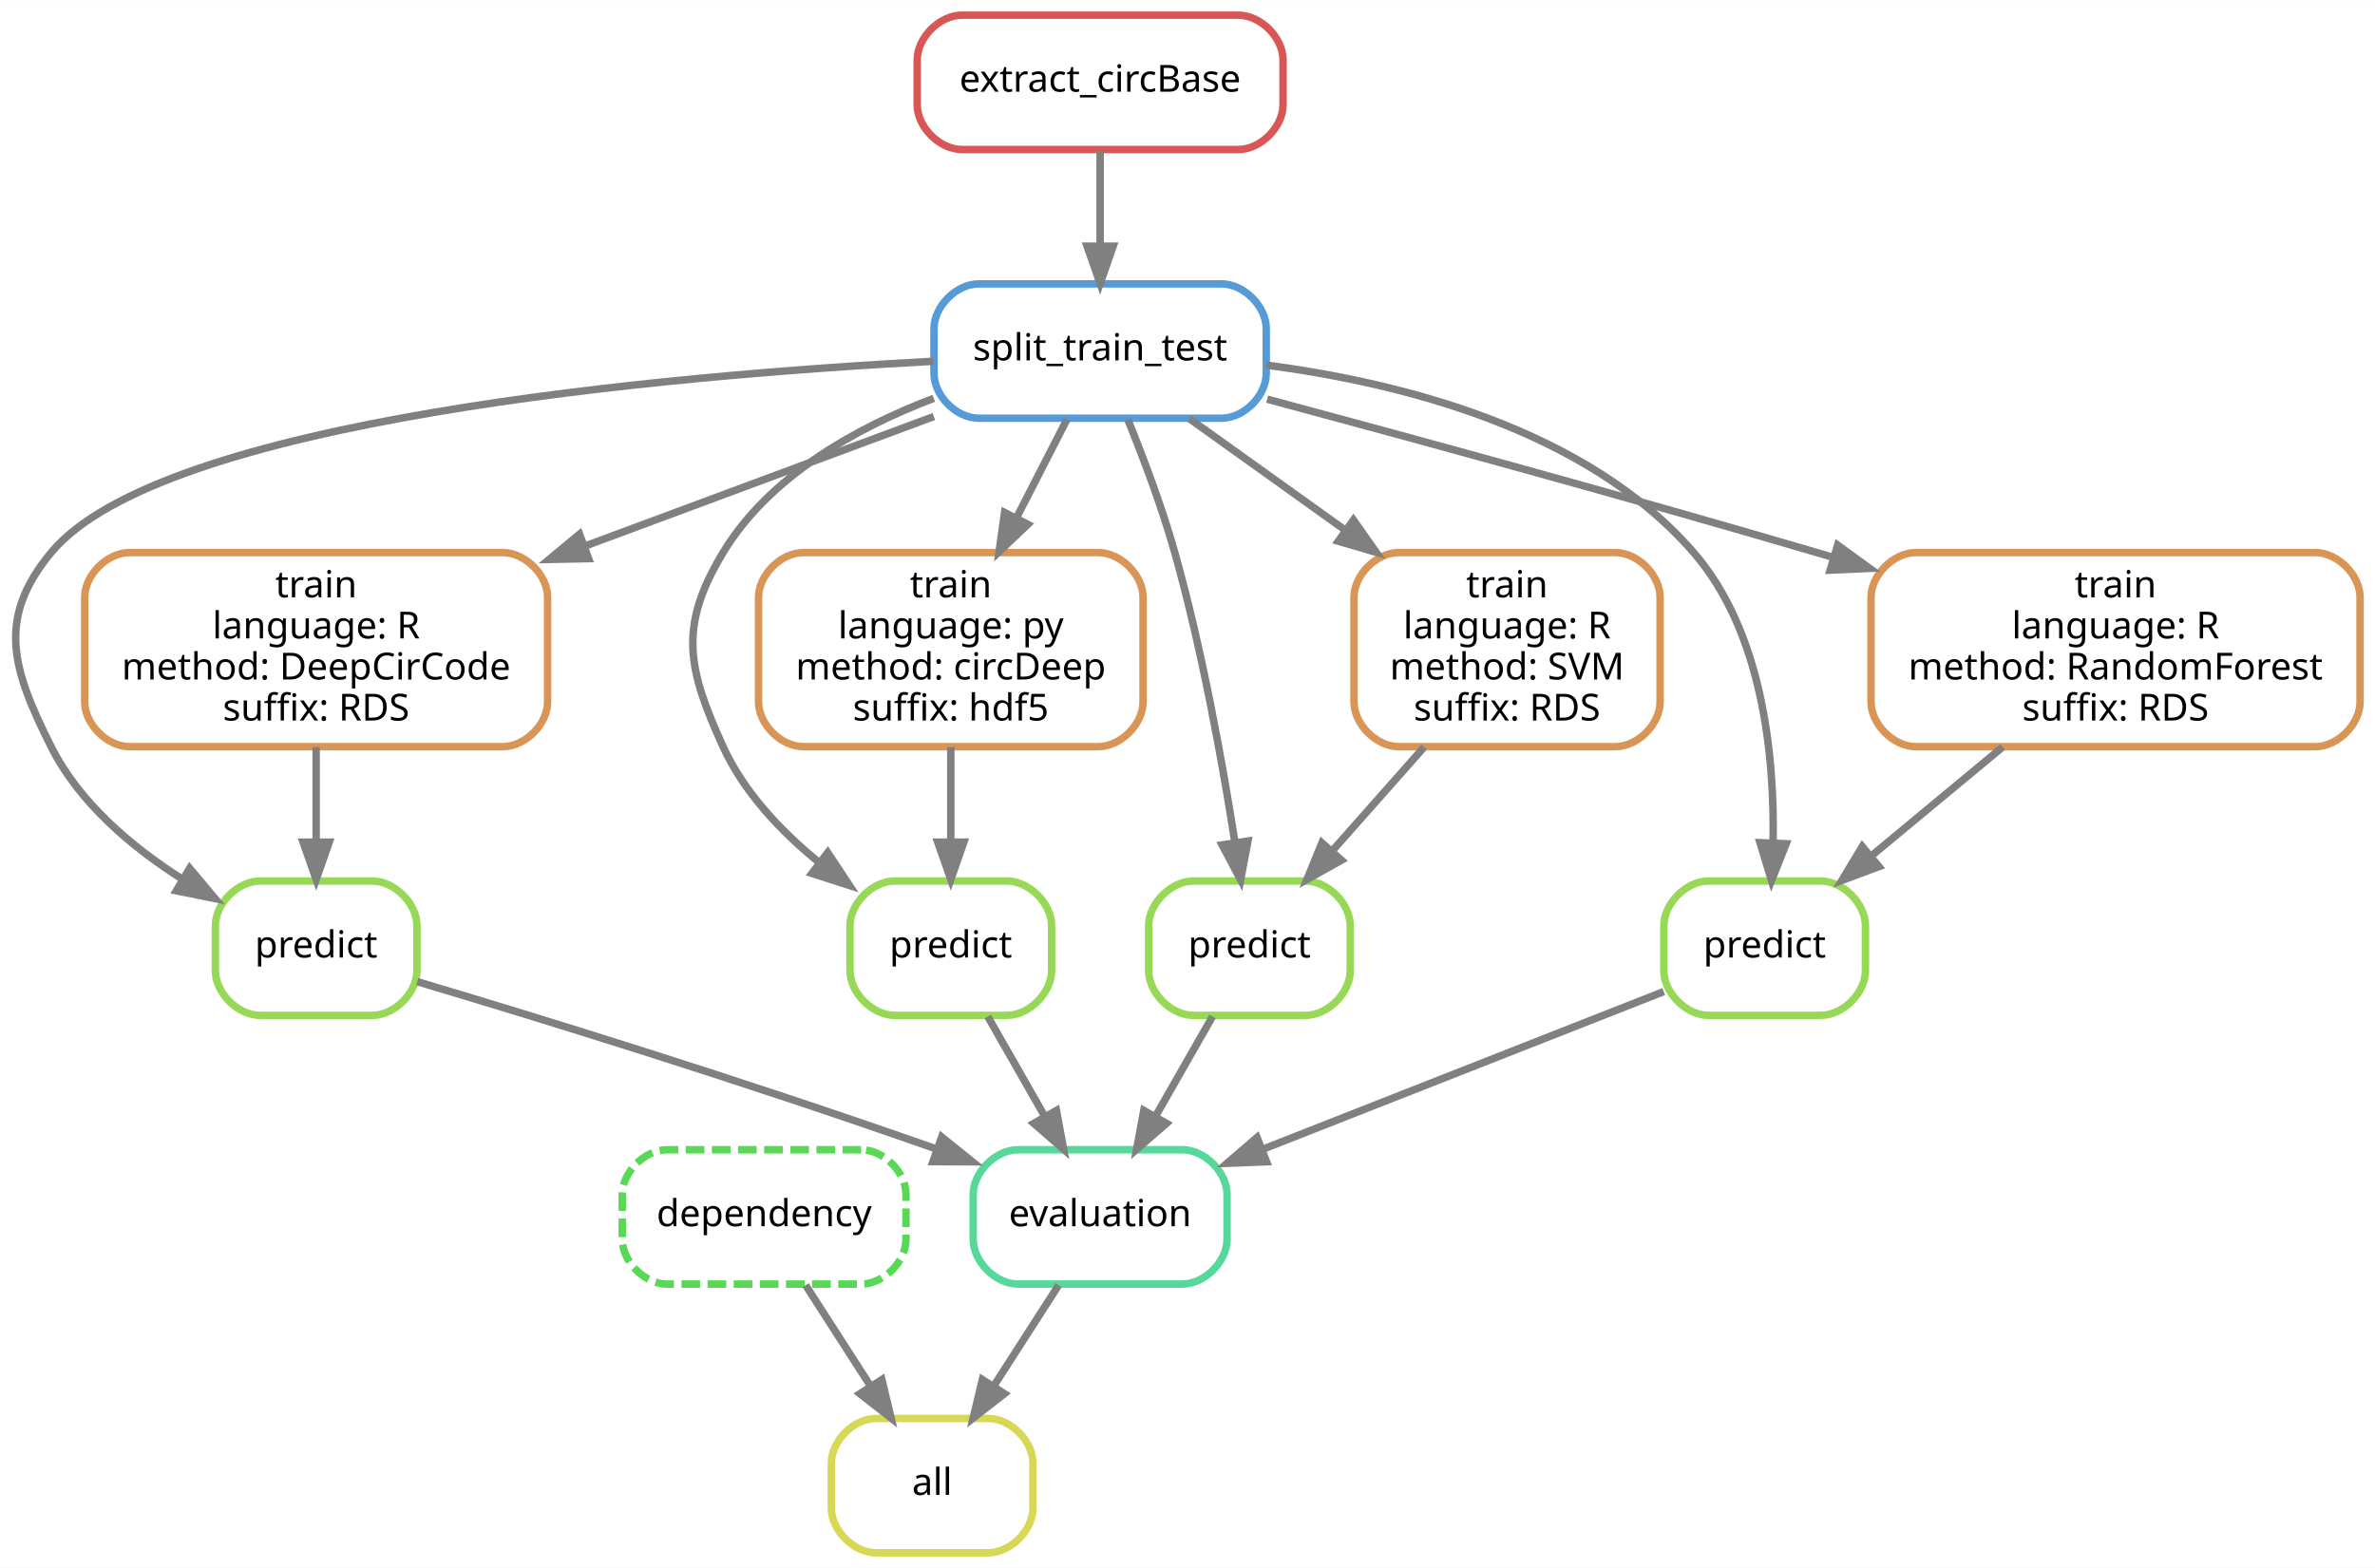
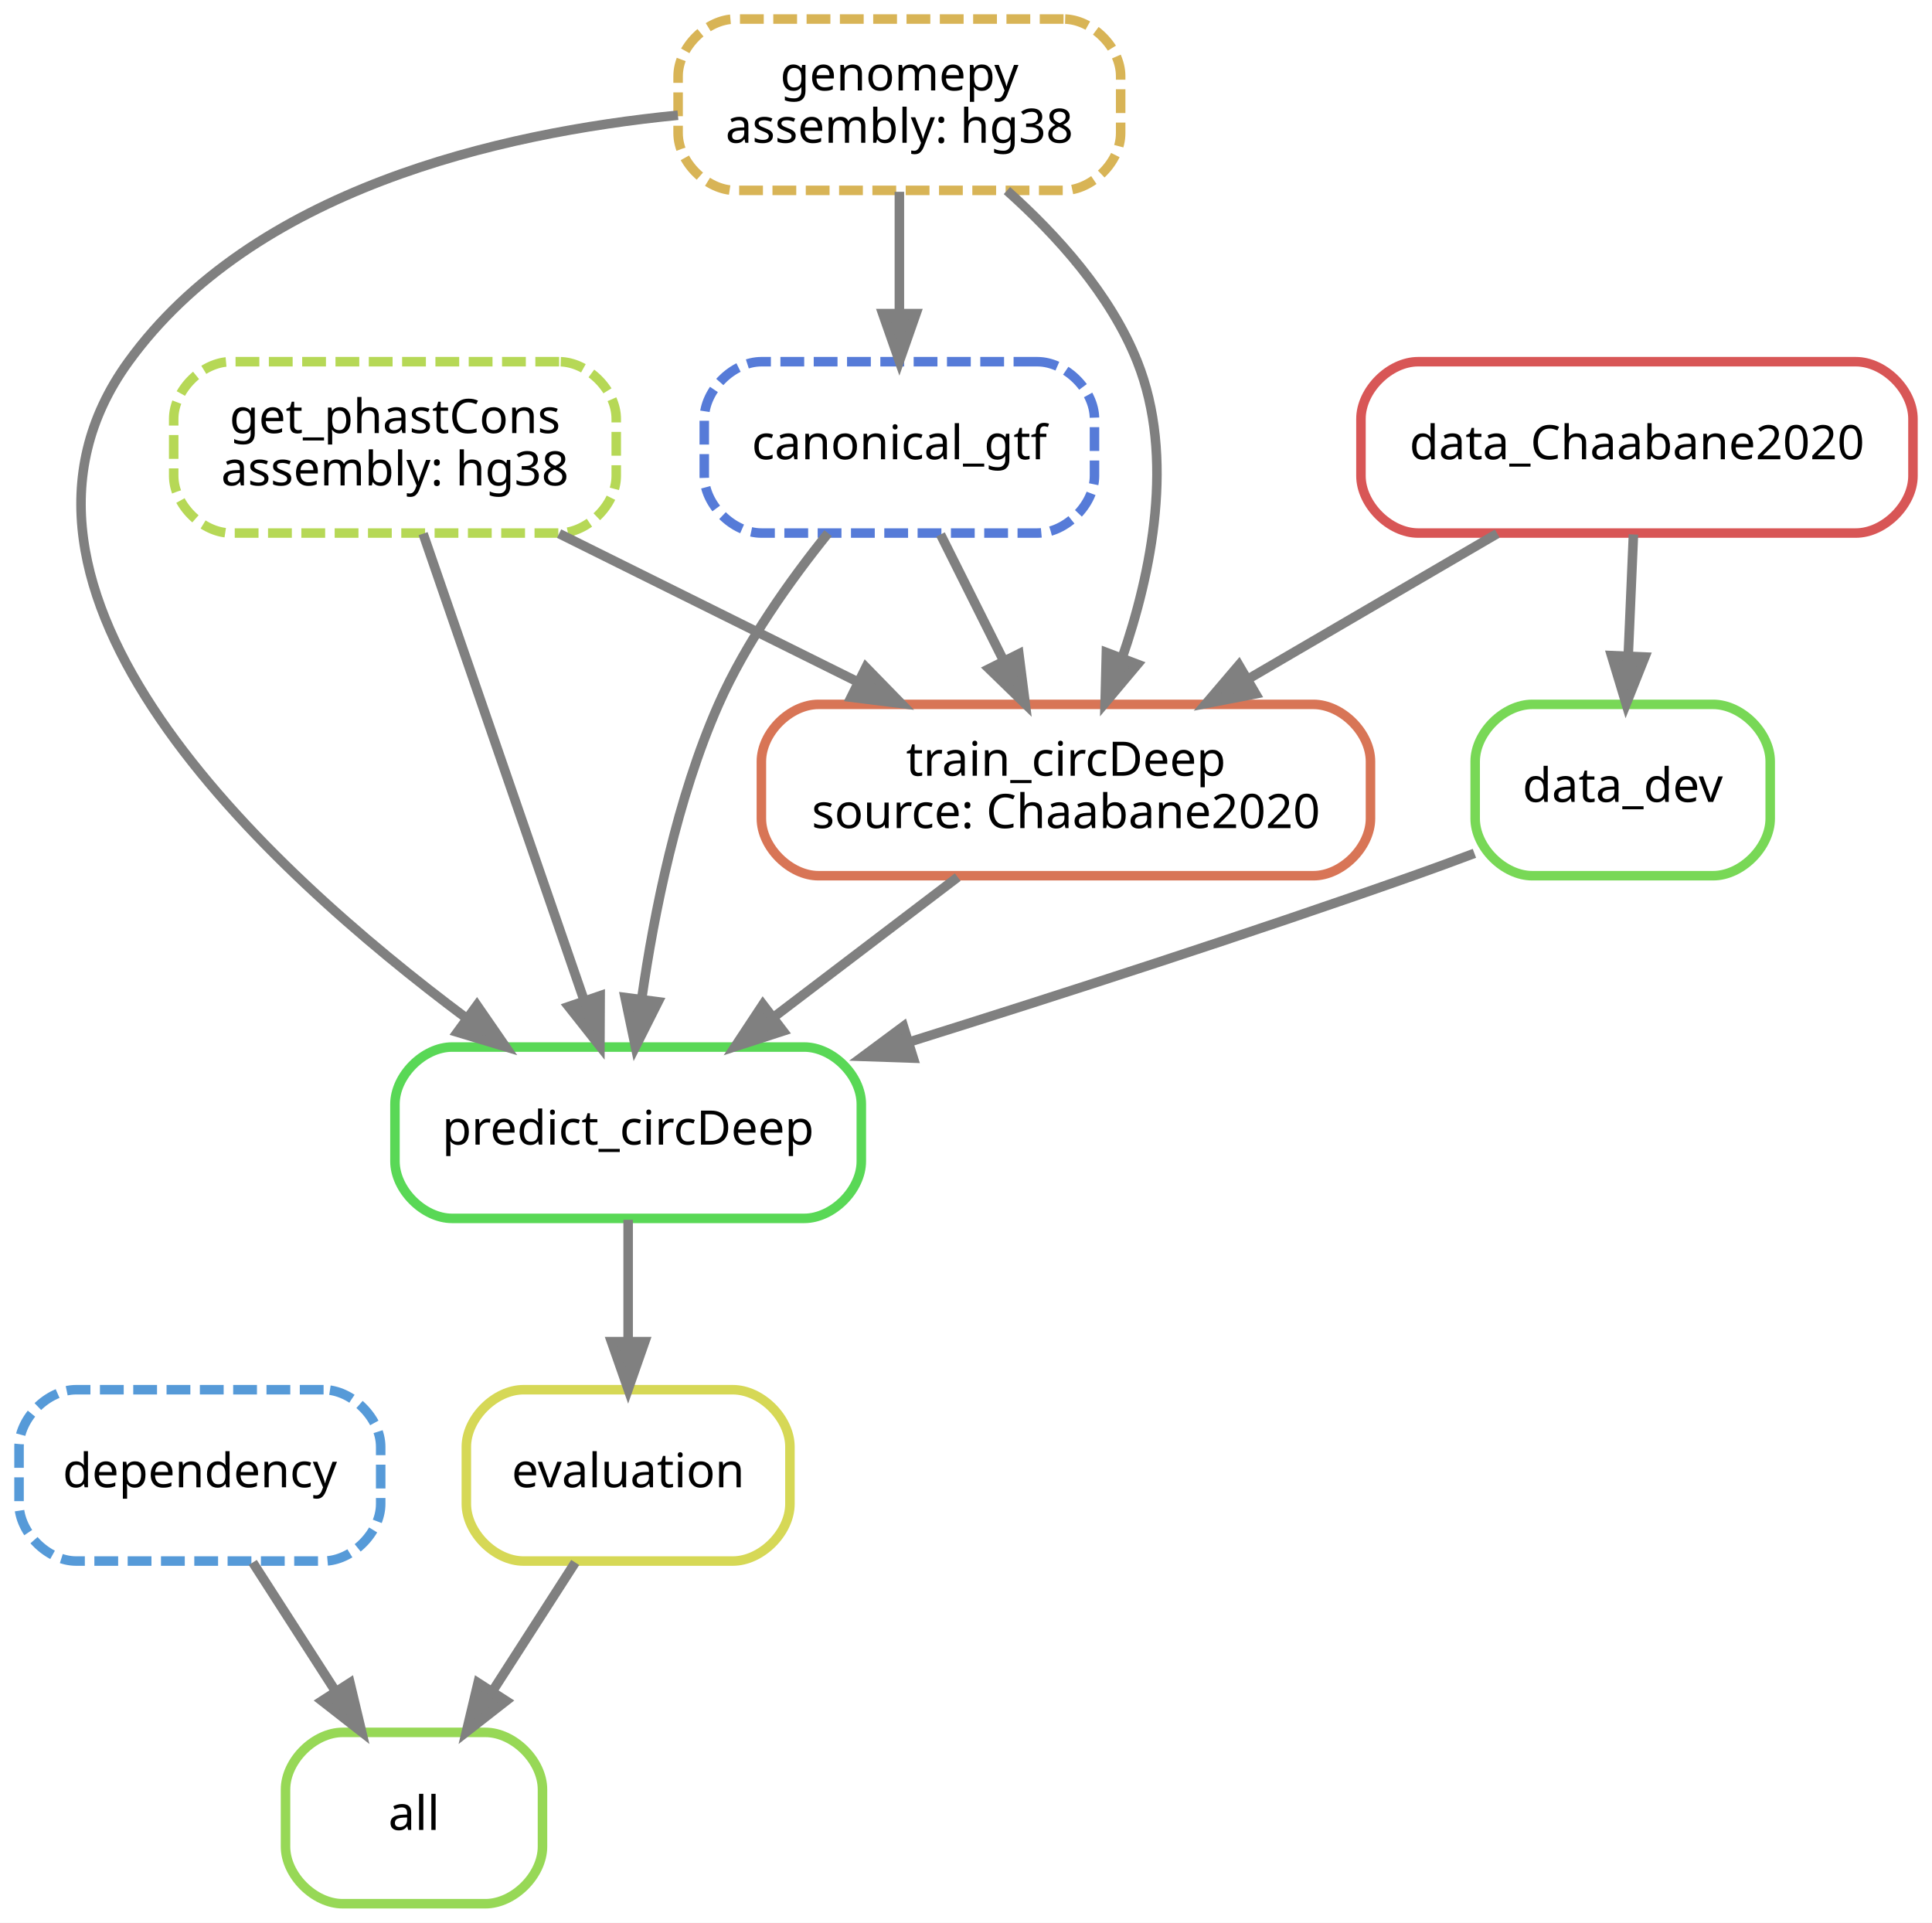
- <svg xmlns="http://www.w3.org/2000/svg" width="636pt" height="420pt" viewBox="0.00 0.00 636.19 420.00">
-   <g id="graph0" class="graph" transform="scale(1 1) rotate(0) translate(4 416)">
-     <polygon fill="white" stroke="transparent" points="-4,4 -4,-416 632.19,-416 632.19,4 -4,4" />
+ <svg xmlns="http://www.w3.org/2000/svg" width="406pt" height="404pt" viewBox="0.00 0.00 406.00 404.00">
+   <g id="graph0" class="graph" transform="scale(1 1) rotate(0) translate(4 400)">
+     <polygon fill="white" stroke="transparent" points="-4,4 -4,-400 402,-400 402,4 -4,4" />
    <g id="node1" class="node">
-       <path fill="none" stroke="#d6d856" stroke-width="2" d="M260.69,-36C260.69,-36 230.69,-36 230.69,-36 224.69,-36 218.69,-30 218.69,-24 218.69,-24 218.69,-12 218.69,-12 218.69,-6 224.69,0 230.69,0 230.69,0 260.69,0 260.69,0 266.69,0 272.69,-6 272.69,-12 272.69,-12 272.69,-24 272.69,-24 272.69,-30 266.69,-36 260.69,-36" />
-       <text text-anchor="middle" x="245.69" y="-15.5" font-family="sans" font-size="10.00">all</text>
+       <path fill="none" stroke="#97d856" stroke-width="2" d="M98,-36C98,-36 68,-36 68,-36 62,-36 56,-30 56,-24 56,-24 56,-12 56,-12 56,-6 62,0 68,0 68,0 98,0 98,0 104,0 110,-6 110,-12 110,-12 110,-24 110,-24 110,-30 104,-36 98,-36" />
+       <text text-anchor="middle" x="83" y="-15.5" font-family="sans" font-size="10.00">all</text>
    </g>
    <g id="node2" class="node">
-       <path fill="none" stroke="#59d856" stroke-width="2" stroke-dasharray="5,2" d="M226.69,-108C226.69,-108 174.69,-108 174.69,-108 168.69,-108 162.69,-102 162.69,-96 162.69,-96 162.69,-84 162.69,-84 162.69,-78 168.69,-72 174.69,-72 174.69,-72 226.69,-72 226.69,-72 232.69,-72 238.69,-78 238.69,-84 238.69,-84 238.69,-96 238.69,-96 238.69,-102 232.69,-108 226.69,-108" />
-       <text text-anchor="middle" x="200.69" y="-87.5" font-family="sans" font-size="10.00">dependency</text>
+       <path fill="none" stroke="#569ad8" stroke-width="2" stroke-dasharray="5,2" d="M64,-108C64,-108 12,-108 12,-108 6,-108 0,-102 0,-96 0,-96 0,-84 0,-84 0,-78 6,-72 12,-72 12,-72 64,-72 64,-72 70,-72 76,-78 76,-84 76,-84 76,-96 76,-96 76,-102 70,-108 64,-108" />
+       <text text-anchor="middle" x="38" y="-87.5" font-family="sans" font-size="10.00">dependency</text>
    </g>
    <g id="edge1" class="edge">
-       <path fill="none" stroke="grey" stroke-width="2" d="M211.81,-71.7C217.05,-63.56 223.39,-53.69 229.17,-44.7" />
-       <polygon fill="grey" stroke="grey" stroke-width="2" points="232.23,-46.41 234.69,-36.1 226.34,-42.62 232.23,-46.41" />
+       <path fill="none" stroke="grey" stroke-width="2" d="M49.12,-71.7C54.36,-63.56 60.7,-53.69 66.48,-44.7" />
+       <polygon fill="grey" stroke="grey" stroke-width="2" points="69.54,-46.41 72,-36.1 63.65,-42.62 69.54,-46.41" />
    </g>
    <g id="node3" class="node">
-       <path fill="none" stroke="#56d89a" stroke-width="2" d="M312.69,-108C312.69,-108 268.69,-108 268.69,-108 262.69,-108 256.69,-102 256.69,-96 256.69,-96 256.69,-84 256.69,-84 256.69,-78 262.69,-72 268.69,-72 268.69,-72 312.69,-72 312.69,-72 318.69,-72 324.69,-78 324.69,-84 324.69,-84 324.69,-96 324.69,-96 324.69,-102 318.69,-108 312.69,-108" />
-       <text text-anchor="middle" x="290.69" y="-87.5" font-family="sans" font-size="10.00">evaluation</text>
+       <path fill="none" stroke="#d6d856" stroke-width="2" d="M150,-108C150,-108 106,-108 106,-108 100,-108 94,-102 94,-96 94,-96 94,-84 94,-84 94,-78 100,-72 106,-72 106,-72 150,-72 150,-72 156,-72 162,-78 162,-84 162,-84 162,-96 162,-96 162,-102 156,-108 150,-108" />
+       <text text-anchor="middle" x="128" y="-87.5" font-family="sans" font-size="10.00">evaluation</text>
    </g>
    <g id="edge2" class="edge">
-       <path fill="none" stroke="grey" stroke-width="2" d="M279.57,-71.7C274.34,-63.56 267.99,-53.69 262.21,-44.7" />
-       <polygon fill="grey" stroke="grey" stroke-width="2" points="265.04,-42.62 256.69,-36.1 259.15,-46.41 265.04,-42.62" />
+       <path fill="none" stroke="grey" stroke-width="2" d="M116.88,-71.7C111.64,-63.56 105.3,-53.69 99.52,-44.7" />
+       <polygon fill="grey" stroke="grey" stroke-width="2" points="102.35,-42.62 94,-36.1 96.46,-46.41 102.35,-42.62" />
    </g>
    <g id="node4" class="node">
-       <path fill="none" stroke="#97d856" stroke-width="2" d="M95.69,-180C95.69,-180 65.69,-180 65.69,-180 59.69,-180 53.69,-174 53.69,-168 53.69,-168 53.69,-156 53.69,-156 53.69,-150 59.69,-144 65.69,-144 65.69,-144 95.69,-144 95.69,-144 101.69,-144 107.69,-150 107.69,-156 107.69,-156 107.69,-168 107.69,-168 107.69,-174 101.69,-180 95.69,-180" />
-       <text text-anchor="middle" x="80.69" y="-159.5" font-family="sans" font-size="10.00">predict</text>
+       <path fill="none" stroke="#59d856" stroke-width="2" d="M165,-180C165,-180 91,-180 91,-180 85,-180 79,-174 79,-168 79,-168 79,-156 79,-156 79,-150 85,-144 91,-144 91,-144 165,-144 165,-144 171,-144 177,-150 177,-156 177,-156 177,-168 177,-168 177,-174 171,-180 165,-180" />
+       <text text-anchor="middle" x="128" y="-159.5" font-family="sans" font-size="10.00">predict_circDeep</text>
    </g>
    <g id="edge3" class="edge">
-       <path fill="none" stroke="grey" stroke-width="2" d="M107.78,-153.03C139.16,-143.67 192.58,-127.3 247.04,-108.12" />
-       <polygon fill="grey" stroke="grey" stroke-width="2" points="248.25,-111.41 256.5,-104.76 245.91,-104.81 248.25,-111.41" />
+       <path fill="none" stroke="grey" stroke-width="2" d="M128,-143.7C128,-135.98 128,-126.71 128,-118.11" />
+       <polygon fill="grey" stroke="grey" stroke-width="2" points="131.5,-118.1 128,-108.1 124.5,-118.1 131.5,-118.1" />
    </g>
    <g id="node5" class="node">
-       <path fill="none" stroke="#d89556" stroke-width="2" d="M130.69,-268C130.69,-268 30.69,-268 30.69,-268 24.69,-268 18.69,-262 18.69,-256 18.69,-256 18.69,-228 18.69,-228 18.69,-222 24.69,-216 30.69,-216 30.69,-216 130.69,-216 130.69,-216 136.69,-216 142.69,-222 142.69,-228 142.69,-228 142.69,-256 142.69,-256 142.69,-262 136.69,-268 130.69,-268" />
-       <text text-anchor="middle" x="80.69" y="-256" font-family="sans" font-size="10.00">train</text>
-       <text text-anchor="middle" x="80.69" y="-245" font-family="sans" font-size="10.00">language: R</text>
-       <text text-anchor="middle" x="80.69" y="-234" font-family="sans" font-size="10.00">method: DeepCirCode</text>
-       <text text-anchor="middle" x="80.69" y="-223" font-family="sans" font-size="10.00">suffix: RDS</text>
+       <path fill="none" stroke="#b6d856" stroke-width="2" stroke-dasharray="5,2" d="M113.5,-324C113.5,-324 44.5,-324 44.5,-324 38.5,-324 32.5,-318 32.5,-312 32.5,-312 32.5,-300 32.5,-300 32.5,-294 38.5,-288 44.5,-288 44.5,-288 113.5,-288 113.5,-288 119.5,-288 125.5,-294 125.5,-300 125.5,-300 125.5,-312 125.5,-312 125.5,-318 119.5,-324 113.5,-324" />
+       <text text-anchor="middle" x="79" y="-309" font-family="sans" font-size="10.00">get_phastCons</text>
+       <text text-anchor="middle" x="79" y="-298" font-family="sans" font-size="10.00">assembly: hg38</text>
+     </g>
+     <g id="edge4" class="edge">
+       <path fill="none" stroke="grey" stroke-width="2" d="M84.91,-287.87C93.3,-263.56 108.74,-218.82 118.68,-190.01" />
+       <polygon fill="grey" stroke="grey" stroke-width="2" points="122.12,-190.78 122.07,-180.19 115.5,-188.5 122.12,-190.78" />
+     </g>
+     <g id="node10" class="node">
+       <path fill="none" stroke="#d87556" stroke-width="2" d="M272,-252C272,-252 168,-252 168,-252 162,-252 156,-246 156,-240 156,-240 156,-228 156,-228 156,-222 162,-216 168,-216 168,-216 272,-216 272,-216 278,-216 284,-222 284,-228 284,-228 284,-240 284,-240 284,-246 278,-252 272,-252" />
+       <text text-anchor="middle" x="220" y="-237" font-family="sans" font-size="10.00">train_circDeep</text>
+       <text text-anchor="middle" x="220" y="-226" font-family="sans" font-size="10.00">source: Chaabane2020</text>
+     </g>
+     <g id="edge11" class="edge">
+       <path fill="none" stroke="grey" stroke-width="2" d="M113.49,-287.88C132.44,-278.47 156.13,-266.71 176.36,-256.67" />
+       <polygon fill="grey" stroke="grey" stroke-width="2" points="177.97,-259.77 185.37,-252.19 174.86,-253.5 177.97,-259.77" />
+     </g>
+     <g id="node6" class="node">
+       <path fill="none" stroke="#d8b456" stroke-width="2" stroke-dasharray="5,2" d="M219.5,-396C219.5,-396 150.5,-396 150.5,-396 144.5,-396 138.5,-390 138.5,-384 138.5,-384 138.5,-372 138.5,-372 138.5,-366 144.5,-360 150.5,-360 150.5,-360 219.5,-360 219.5,-360 225.5,-360 231.5,-366 231.5,-372 231.5,-372 231.5,-384 231.5,-384 231.5,-390 225.5,-396 219.5,-396" />
+       <text text-anchor="middle" x="185" y="-381" font-family="sans" font-size="10.00">genomepy</text>
+       <text text-anchor="middle" x="185" y="-370" font-family="sans" font-size="10.00">assembly: hg38</text>
+     </g>
+     <g id="edge5" class="edge">
+       <path fill="none" stroke="grey" stroke-width="2" d="M138.46,-375.79C100.54,-372.04 49.14,-360.06 23,-324 -11.61,-276.26 51.6,-217.71 94.07,-186.02" />
+       <polygon fill="grey" stroke="grey" stroke-width="2" points="96.23,-188.78 102.25,-180.06 92.11,-183.12 96.23,-188.78" />
+     </g>
+     <g id="node7" class="node">
+       <path fill="none" stroke="#567bd8" stroke-width="2" stroke-dasharray="5,2" d="M214,-324C214,-324 156,-324 156,-324 150,-324 144,-318 144,-312 144,-312 144,-300 144,-300 144,-294 150,-288 156,-288 156,-288 214,-288 214,-288 220,-288 226,-294 226,-300 226,-300 226,-312 226,-312 226,-318 220,-324 214,-324" />
+       <text text-anchor="middle" x="185" y="-303.5" font-family="sans" font-size="10.00">canonical_gtf</text>
+     </g>
+     <g id="edge9" class="edge">
+       <path fill="none" stroke="grey" stroke-width="2" d="M185,-359.7C185,-351.98 185,-342.71 185,-334.11" />
+       <polygon fill="grey" stroke="grey" stroke-width="2" points="188.5,-334.1 185,-324.1 181.5,-334.1 188.5,-334.1" />
+     </g>
+     <g id="edge12" class="edge">
+       <path fill="none" stroke="grey" stroke-width="2" d="M207.6,-359.96C218.06,-350.63 229.4,-338.11 235,-324 242.96,-303.97 238.03,-279.78 231.78,-261.67" />
+       <polygon fill="grey" stroke="grey" stroke-width="2" points="235.04,-260.42 228.23,-252.31 228.5,-262.9 235.04,-260.42" />
+     </g>
+     <g id="edge6" class="edge">
+       <path fill="none" stroke="grey" stroke-width="2" d="M170.02,-287.97C162.06,-278.09 152.77,-265.05 147,-252 138.28,-232.28 133.46,-208.3 130.86,-190.2" />
+       <polygon fill="grey" stroke="grey" stroke-width="2" points="134.3,-189.51 129.54,-180.04 127.36,-190.41 134.3,-189.51" />
+     </g>
+     <g id="edge13" class="edge">
+       <path fill="none" stroke="grey" stroke-width="2" d="M193.65,-287.7C197.64,-279.73 202.45,-270.1 206.87,-261.26" />
+       <polygon fill="grey" stroke="grey" stroke-width="2" points="210.11,-262.61 211.45,-252.1 203.85,-259.48 210.11,-262.61" />
+     </g>
+     <g id="node8" class="node">
+       <path fill="none" stroke="#78d856" stroke-width="2" d="M356,-252C356,-252 318,-252 318,-252 312,-252 306,-246 306,-240 306,-240 306,-228 306,-228 306,-222 312,-216 318,-216 318,-216 356,-216 356,-216 362,-216 368,-222 368,-228 368,-228 368,-240 368,-240 368,-246 362,-252 356,-252" />
+       <text text-anchor="middle" x="337" y="-231.5" font-family="sans" font-size="10.00">data_dev</text>
    </g>
    <g id="edge7" class="edge">
-       <path fill="none" stroke="grey" stroke-width="2" d="M80.69,-215.89C80.69,-207.84 80.69,-198.88 80.69,-190.66" />
-       <polygon fill="grey" stroke="grey" stroke-width="2" points="84.19,-190.41 80.69,-180.41 77.19,-190.41 84.19,-190.41" />
+       <path fill="none" stroke="grey" stroke-width="2" d="M305.84,-220.7C301.54,-219.08 297.17,-217.47 293,-216 258.19,-203.7 218.84,-191.01 187.29,-181.13" />
+       <polygon fill="grey" stroke="grey" stroke-width="2" points="187.93,-177.67 177.34,-178.03 185.85,-184.35 187.93,-177.67" />
    </g>
-     <g id="node6" class="node">
-       <path fill="none" stroke="#569ad8" stroke-width="2" d="M323.19,-340C323.19,-340 258.19,-340 258.19,-340 252.19,-340 246.19,-334 246.19,-328 246.19,-328 246.19,-316 246.19,-316 246.19,-310 252.19,-304 258.19,-304 258.19,-304 323.19,-304 323.19,-304 329.19,-304 335.19,-310 335.19,-316 335.19,-316 335.19,-328 335.19,-328 335.19,-334 329.19,-340 323.19,-340" />
-       <text text-anchor="middle" x="290.69" y="-319.5" font-family="sans" font-size="10.00">split_train_test</text>
+     <g id="node9" class="node">
+       <path fill="none" stroke="#d85656" stroke-width="2" d="M386,-324C386,-324 294,-324 294,-324 288,-324 282,-318 282,-312 282,-312 282,-300 282,-300 282,-294 288,-288 294,-288 294,-288 386,-288 386,-288 392,-288 398,-294 398,-300 398,-300 398,-312 398,-312 398,-318 392,-324 386,-324" />
+       <text text-anchor="middle" x="340" y="-303.5" font-family="sans" font-size="10.00">data_Chaabane2020</text>
+     </g>
+     <g id="edge10" class="edge">
+       <path fill="none" stroke="grey" stroke-width="2" d="M339.26,-287.7C338.93,-279.98 338.53,-270.71 338.16,-262.11" />
+       <polygon fill="grey" stroke="grey" stroke-width="2" points="341.66,-261.95 337.73,-252.1 334.66,-262.25 341.66,-261.95" />
+     </g>
+     <g id="edge14" class="edge">
+       <path fill="none" stroke="grey" stroke-width="2" d="M310.64,-287.88C294.95,-278.72 275.44,-267.34 258.55,-257.48" />
+       <polygon fill="grey" stroke="grey" stroke-width="2" points="259.87,-254.21 249.47,-252.19 256.34,-260.25 259.87,-254.21" />
    </g>
    <g id="edge8" class="edge">
-       <path fill="none" stroke="grey" stroke-width="2" d="M246.05,-319.27C174.51,-315.45 39.2,-303.59 9.69,-268 -5.06,-250.21 -0.67,-236.66 9.69,-216 17.21,-201 31.22,-189.16 44.82,-180.51" />
-       <polygon fill="grey" stroke="grey" stroke-width="2" points="46.81,-183.4 53.62,-175.28 43.23,-177.38 46.81,-183.4" />
-     </g>
-     <g id="edge9" class="edge">
-       <path fill="none" stroke="grey" stroke-width="2" d="M246.15,-304.46C218.99,-294.37 183.62,-281.23 152.57,-269.7" />
-       <polygon fill="grey" stroke="grey" stroke-width="2" points="153.68,-266.38 143.08,-266.17 151.24,-272.94 153.68,-266.38" />
-     </g>
-     <g id="node8" class="node">
-       <path fill="none" stroke="#97d856" stroke-width="2" d="M265.69,-180C265.69,-180 235.69,-180 235.69,-180 229.69,-180 223.69,-174 223.69,-168 223.69,-168 223.69,-156 223.69,-156 223.69,-150 229.69,-144 235.69,-144 235.69,-144 265.69,-144 265.69,-144 271.69,-144 277.69,-150 277.69,-156 277.69,-156 277.69,-168 277.69,-168 277.69,-174 271.69,-180 265.69,-180" />
-       <text text-anchor="middle" x="250.69" y="-159.5" font-family="sans" font-size="10.00">predict</text>
-     </g>
-     <g id="edge12" class="edge">
-       <path fill="none" stroke="grey" stroke-width="2" d="M246.13,-309.34C225.14,-301.36 202.04,-288.42 189.69,-268 177.73,-248.22 180.1,-237.03 189.69,-216 195.25,-203.81 205.14,-193.34 215.37,-185.01" />
-       <polygon fill="grey" stroke="grey" stroke-width="2" points="217.72,-187.62 223.57,-178.79 213.48,-182.04 217.72,-187.62" />
-     </g>
-     <g id="node9" class="node">
-       <path fill="none" stroke="#d89556" stroke-width="2" d="M290.19,-268C290.19,-268 211.19,-268 211.19,-268 205.19,-268 199.19,-262 199.19,-256 199.19,-256 199.19,-228 199.19,-228 199.19,-222 205.19,-216 211.19,-216 211.19,-216 290.19,-216 290.19,-216 296.19,-216 302.19,-222 302.19,-228 302.19,-228 302.19,-256 302.19,-256 302.19,-262 296.19,-268 290.19,-268" />
-       <text text-anchor="middle" x="250.69" y="-256" font-family="sans" font-size="10.00">train</text>
-       <text text-anchor="middle" x="250.69" y="-245" font-family="sans" font-size="10.00">language: py</text>
-       <text text-anchor="middle" x="250.69" y="-234" font-family="sans" font-size="10.00">method: circDeep</text>
-       <text text-anchor="middle" x="250.69" y="-223" font-family="sans" font-size="10.00">suffix: hdf5</text>
-     </g>
-     <g id="edge13" class="edge">
-       <path fill="none" stroke="grey" stroke-width="2" d="M281.81,-303.69C277.81,-295.88 272.93,-286.37 268.24,-277.22" />
-       <polygon fill="grey" stroke="grey" stroke-width="2" points="271.32,-275.56 263.64,-268.26 265.09,-278.75 271.32,-275.56" />
-     </g>
-     <g id="node10" class="node">
-       <path fill="none" stroke="#97d856" stroke-width="2" d="M345.69,-180C345.69,-180 315.69,-180 315.69,-180 309.69,-180 303.69,-174 303.69,-168 303.69,-168 303.69,-156 303.69,-156 303.69,-150 309.69,-144 315.69,-144 315.69,-144 345.69,-144 345.69,-144 351.69,-144 357.69,-150 357.69,-156 357.69,-156 357.69,-168 357.69,-168 357.69,-174 351.69,-180 345.69,-180" />
-       <text text-anchor="middle" x="330.69" y="-159.5" font-family="sans" font-size="10.00">predict</text>
-     </g>
-     <g id="edge15" class="edge">
-       <path fill="none" stroke="grey" stroke-width="2" d="M298.13,-303.59C302.28,-293.37 307.28,-280.12 310.69,-268 318.01,-242.02 323.46,-211.67 326.81,-190.31" />
-       <polygon fill="grey" stroke="grey" stroke-width="2" points="330.29,-190.72 328.33,-180.31 323.37,-189.67 330.29,-190.72" />
-     </g>
-     <g id="node11" class="node">
-       <path fill="none" stroke="#d89556" stroke-width="2" d="M428.69,-268C428.69,-268 370.69,-268 370.69,-268 364.69,-268 358.69,-262 358.69,-256 358.69,-256 358.69,-228 358.69,-228 358.69,-222 364.69,-216 370.69,-216 370.69,-216 428.69,-216 428.69,-216 434.69,-216 440.69,-222 440.69,-228 440.69,-228 440.69,-256 440.69,-256 440.69,-262 434.69,-268 428.69,-268" />
-       <text text-anchor="middle" x="399.69" y="-256" font-family="sans" font-size="10.00">train</text>
-       <text text-anchor="middle" x="399.69" y="-245" font-family="sans" font-size="10.00">language: R</text>
-       <text text-anchor="middle" x="399.69" y="-234" font-family="sans" font-size="10.00">method: SVM</text>
-       <text text-anchor="middle" x="399.69" y="-223" font-family="sans" font-size="10.00">suffix: RDS</text>
-     </g>
-     <g id="edge16" class="edge">
-       <path fill="none" stroke="grey" stroke-width="2" d="M314.61,-303.88C326.87,-295.11 342.18,-284.15 356.42,-273.96" />
-       <polygon fill="grey" stroke="grey" stroke-width="2" points="358.55,-276.74 364.65,-268.07 354.48,-271.05 358.55,-276.74" />
-     </g>
-     <g id="node12" class="node">
-       <path fill="none" stroke="#97d856" stroke-width="2" d="M483.69,-180C483.69,-180 453.69,-180 453.69,-180 447.69,-180 441.69,-174 441.69,-168 441.69,-168 441.69,-156 441.69,-156 441.69,-150 447.69,-144 453.69,-144 453.69,-144 483.69,-144 483.69,-144 489.69,-144 495.69,-150 495.69,-156 495.69,-156 495.69,-168 495.69,-168 495.69,-174 489.69,-180 483.69,-180" />
-       <text text-anchor="middle" x="468.69" y="-159.5" font-family="sans" font-size="10.00">predict</text>
-     </g>
-     <g id="edge18" class="edge">
-       <path fill="none" stroke="grey" stroke-width="2" d="M335.19,-318.23C371.43,-313.51 421.11,-300.98 449.69,-268 468.12,-246.73 471.37,-213.72 470.96,-190.4" />
-       <polygon fill="grey" stroke="grey" stroke-width="2" points="474.45,-189.98 470.54,-180.13 467.45,-190.27 474.45,-189.98" />
-     </g>
-     <g id="node13" class="node">
-       <path fill="none" stroke="#d89556" stroke-width="2" d="M616.19,-268C616.19,-268 509.19,-268 509.19,-268 503.19,-268 497.19,-262 497.19,-256 497.19,-256 497.19,-228 497.19,-228 497.19,-222 503.19,-216 509.19,-216 509.19,-216 616.19,-216 616.19,-216 622.19,-216 628.19,-222 628.19,-228 628.19,-228 628.19,-256 628.19,-256 628.19,-262 622.19,-268 616.19,-268" />
-       <text text-anchor="middle" x="562.69" y="-256" font-family="sans" font-size="10.00">train</text>
-       <text text-anchor="middle" x="562.69" y="-245" font-family="sans" font-size="10.00">language: R</text>
-       <text text-anchor="middle" x="562.69" y="-234" font-family="sans" font-size="10.00">method: RandomForest</text>
-       <text text-anchor="middle" x="562.69" y="-223" font-family="sans" font-size="10.00">suffix: RDS</text>
-     </g>
-     <g id="edge19" class="edge">
-       <path fill="none" stroke="grey" stroke-width="2" d="M335.43,-309.11C374.42,-298.63 432.43,-282.79 482.69,-268 484.13,-267.58 485.58,-267.15 487.05,-266.71" />
-       <polygon fill="grey" stroke="grey" stroke-width="2" points="488.25,-270 496.82,-263.78 486.24,-263.3 488.25,-270" />
-     </g>
-     <g id="node7" class="node">
-       <path fill="none" stroke="#d85656" stroke-width="2" d="M327.69,-412C327.69,-412 253.69,-412 253.69,-412 247.69,-412 241.69,-406 241.69,-400 241.69,-400 241.69,-388 241.69,-388 241.69,-382 247.69,-376 253.69,-376 253.69,-376 327.69,-376 327.69,-376 333.69,-376 339.69,-382 339.69,-388 339.69,-388 339.69,-400 339.69,-400 339.69,-406 333.69,-412 327.69,-412" />
-       <text text-anchor="middle" x="290.69" y="-391.5" font-family="sans" font-size="10.00">extract_circBase</text>
-     </g>
-     <g id="edge10" class="edge">
-       <path fill="none" stroke="grey" stroke-width="2" d="M290.69,-375.7C290.69,-367.98 290.69,-358.71 290.69,-350.11" />
-       <polygon fill="grey" stroke="grey" stroke-width="2" points="294.19,-350.1 290.69,-340.1 287.19,-350.1 294.19,-350.1" />
-     </g>
-     <g id="edge4" class="edge">
-       <path fill="none" stroke="grey" stroke-width="2" d="M260.58,-143.7C265.18,-135.64 270.75,-125.89 275.84,-116.98" />
-       <polygon fill="grey" stroke="grey" stroke-width="2" points="278.99,-118.52 280.92,-108.1 272.92,-115.05 278.99,-118.52" />
-     </g>
-     <g id="edge11" class="edge">
-       <path fill="none" stroke="grey" stroke-width="2" d="M250.69,-215.89C250.69,-207.84 250.69,-198.88 250.69,-190.66" />
-       <polygon fill="grey" stroke="grey" stroke-width="2" points="254.19,-190.41 250.69,-180.41 247.19,-190.41 254.19,-190.41" />
-     </g>
-     <g id="edge5" class="edge">
-       <path fill="none" stroke="grey" stroke-width="2" d="M320.8,-143.7C316.2,-135.64 310.63,-125.89 305.54,-116.98" />
-       <polygon fill="grey" stroke="grey" stroke-width="2" points="308.46,-115.05 300.46,-108.1 302.39,-118.52 308.46,-115.05" />
-     </g>
-     <g id="edge14" class="edge">
-       <path fill="none" stroke="grey" stroke-width="2" d="M377.48,-215.89C369.56,-206.94 360.64,-196.86 352.73,-187.92" />
-       <polygon fill="grey" stroke="grey" stroke-width="2" points="355.34,-185.58 346.09,-180.41 350.1,-190.22 355.34,-185.58" />
-     </g>
-     <g id="edge6" class="edge">
-       <path fill="none" stroke="grey" stroke-width="2" d="M441.66,-150.37C413.15,-139.16 367.82,-121.33 334.26,-108.13" />
-       <polygon fill="grey" stroke="grey" stroke-width="2" points="335.28,-104.77 324.69,-104.37 332.72,-111.29 335.28,-104.77" />
-     </g>
-     <g id="edge17" class="edge">
-       <path fill="none" stroke="grey" stroke-width="2" d="M532.43,-215.89C521.12,-206.5 508.31,-195.88 497.16,-186.63" />
-       <polygon fill="grey" stroke="grey" stroke-width="2" points="499.31,-183.86 489.38,-180.17 494.84,-189.25 499.31,-183.86" />
+       <path fill="none" stroke="grey" stroke-width="2" d="M197.26,-215.7C185.56,-206.8 171.14,-195.82 158.49,-186.2" />
+       <polygon fill="grey" stroke="grey" stroke-width="2" points="160.56,-183.37 150.48,-180.1 156.32,-188.94 160.56,-183.37" />
    </g>
  </g>
</svg>
